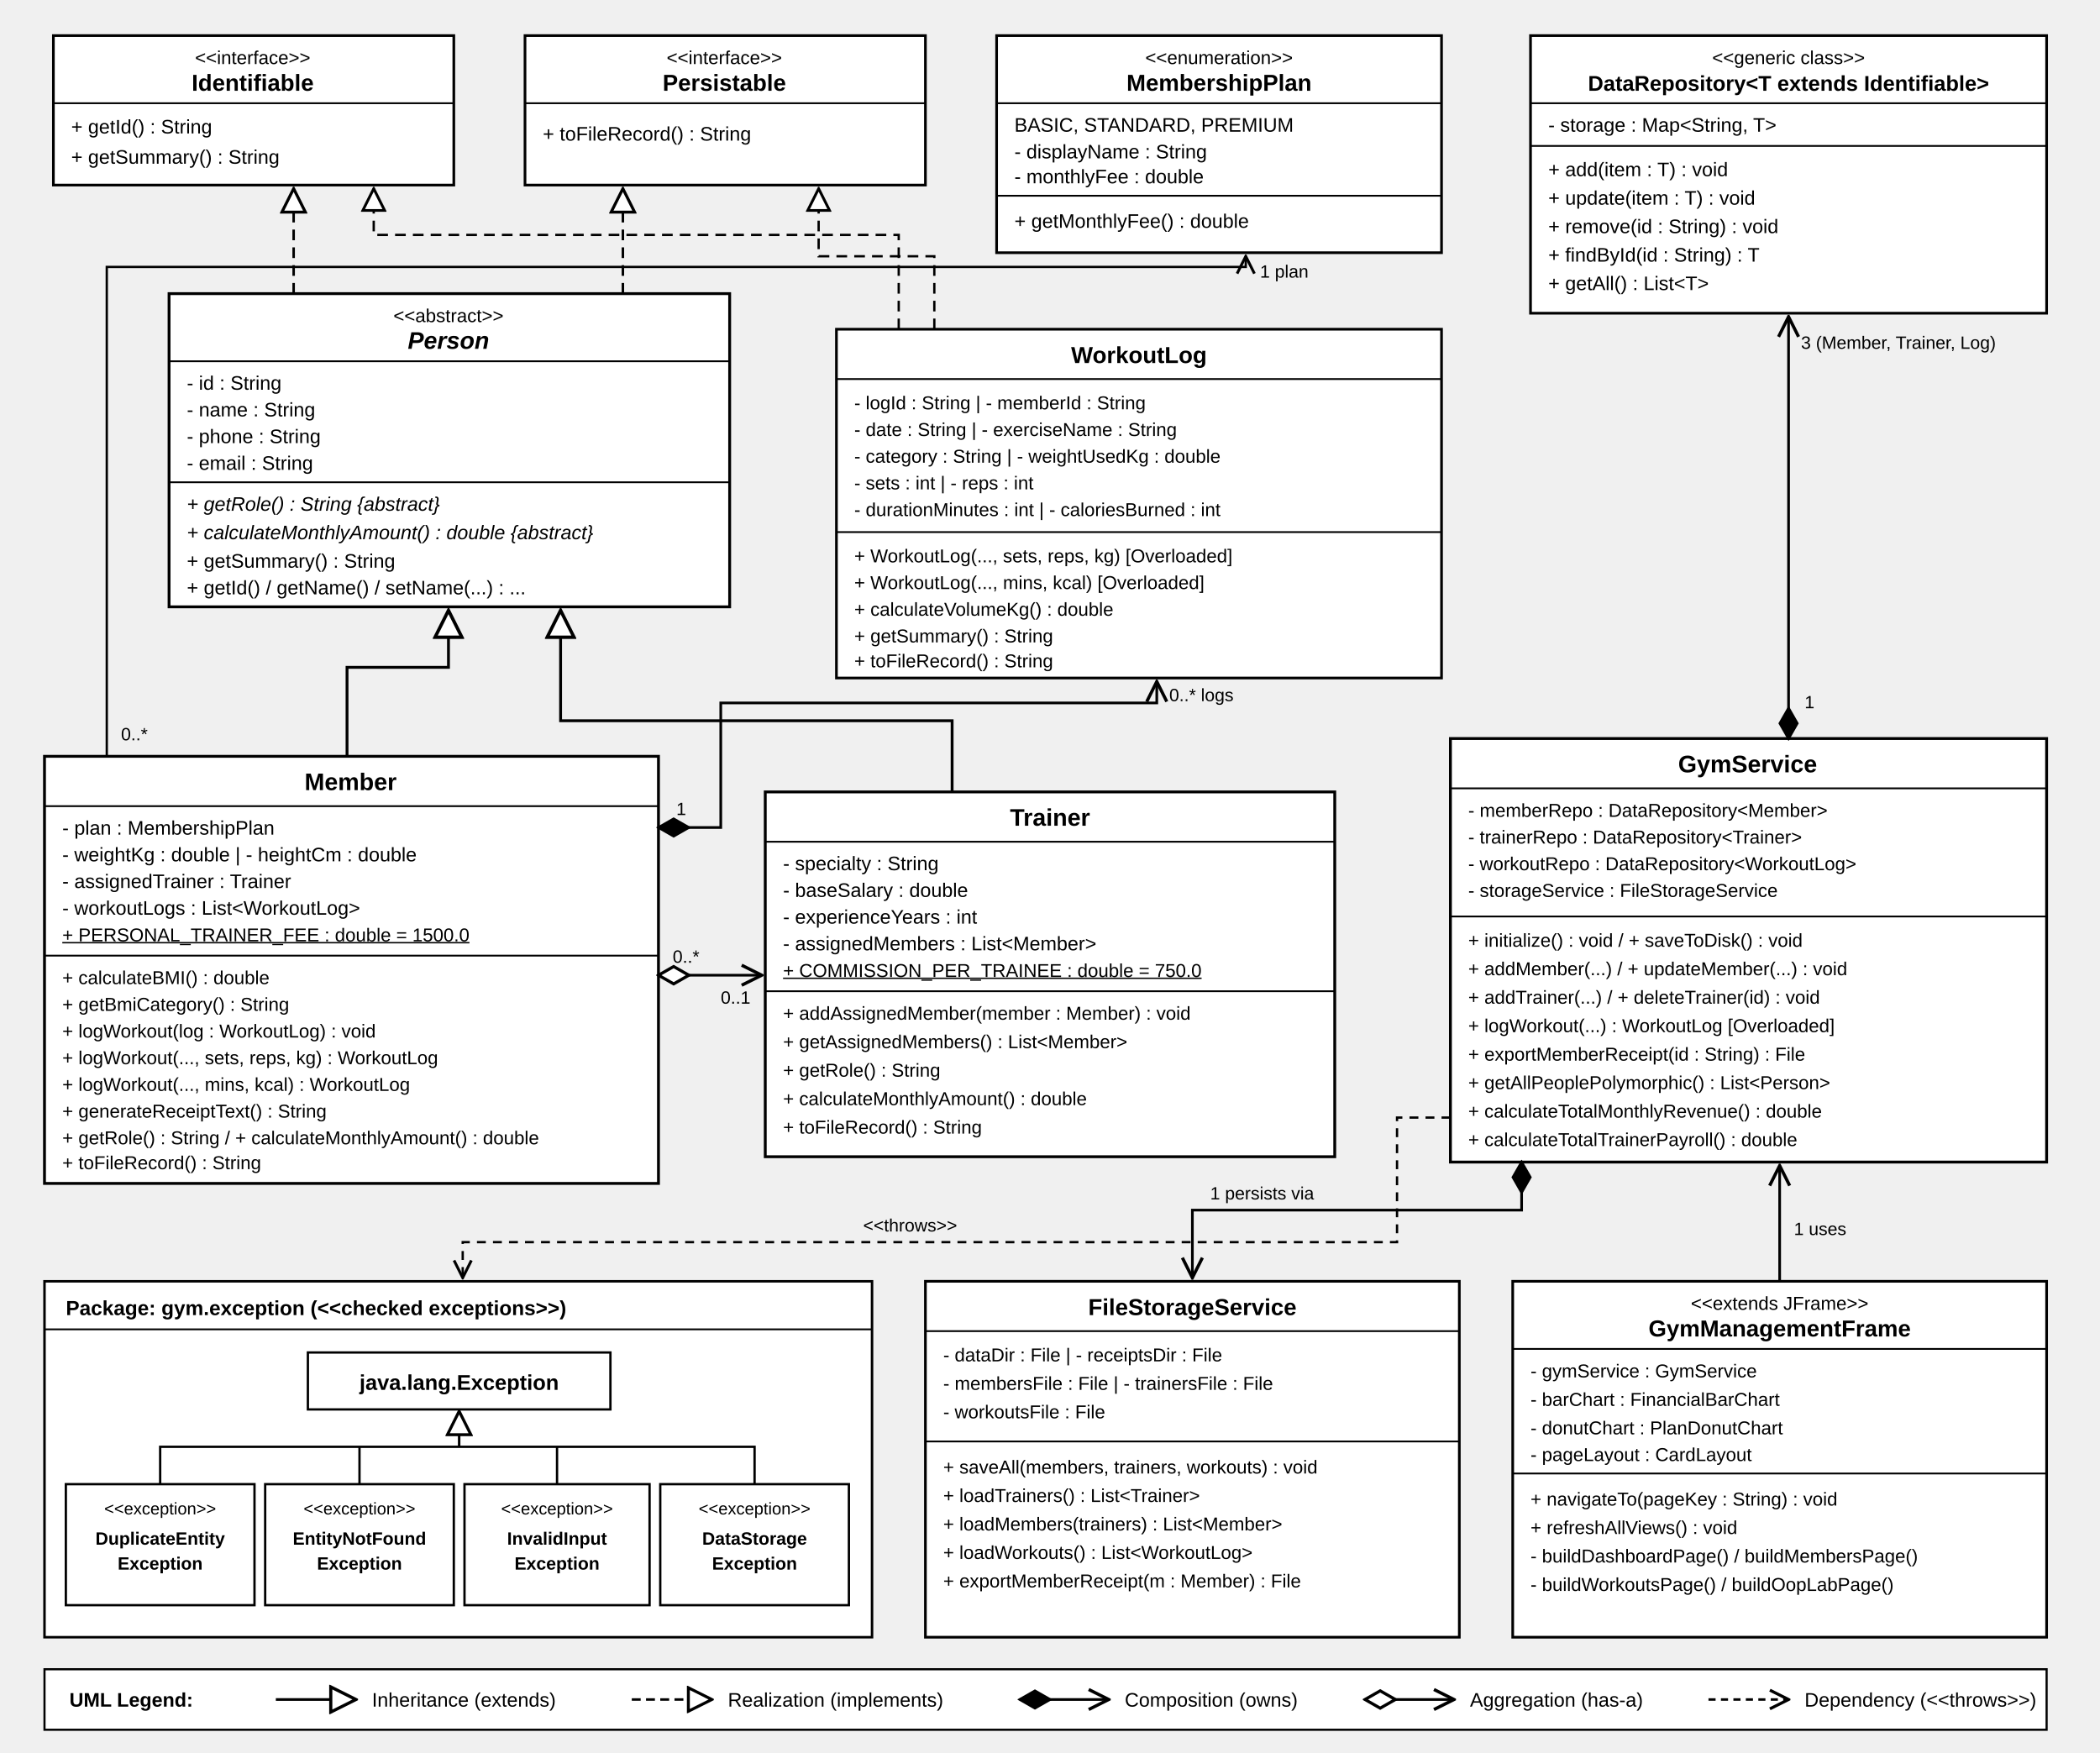
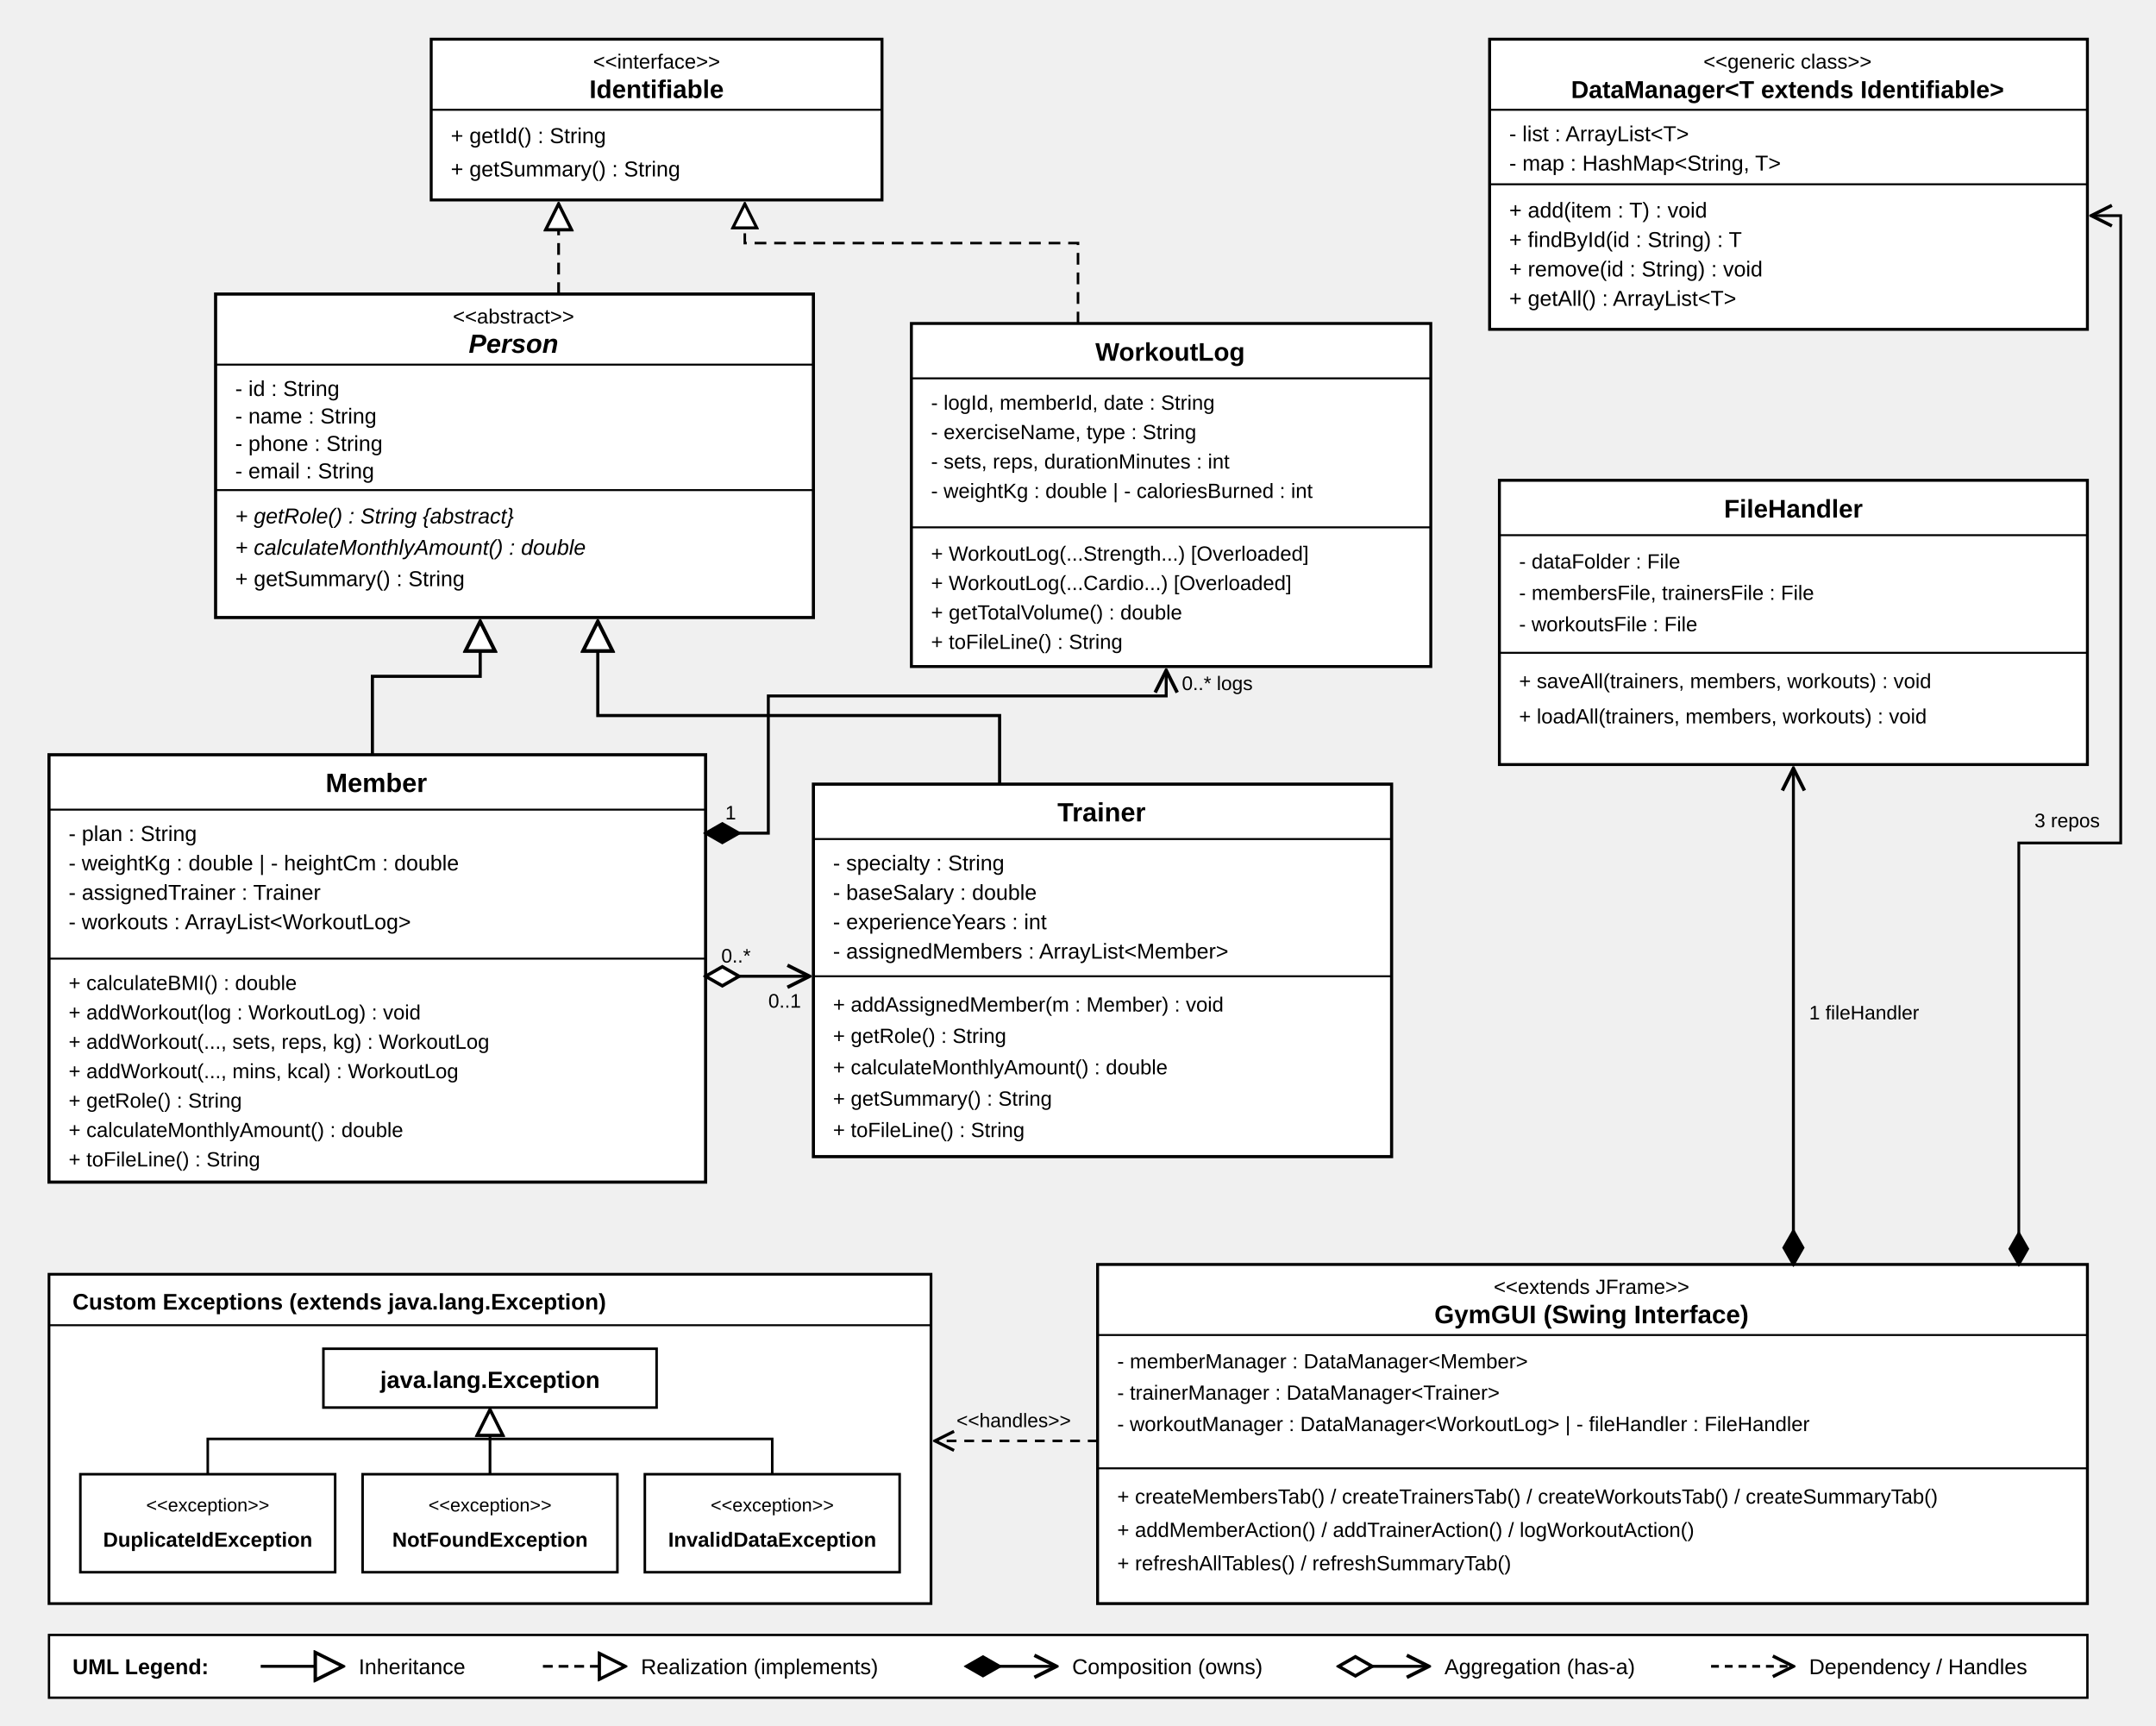
- <svg xmlns="http://www.w3.org/2000/svg" viewBox="0 0 1180 985" width="100%" style="font-family: 'Segoe UI', Arial, sans-serif; background:#ffffff; border:1px solid #000000;">
+ <svg xmlns="http://www.w3.org/2000/svg" viewBox="0 0 1100 880" width="100%" style="font-family: 'Segoe UI', Arial, sans-serif; background:#ffffff; border:1px solid #000000;">
  <defs>
    <marker id="hollowTri" viewBox="0 0 14 14" refX="13" refY="7" markerWidth="11" markerHeight="11" orient="auto">
      <path d="M 1 1 L 13 7 L 1 13 z" fill="#ffffff" stroke="#000000" stroke-width="1.5" />
    </marker>
    <marker id="openArrow" viewBox="0 0 12 12" refX="11" refY="6" markerWidth="9" markerHeight="9" orient="auto">
      <path d="M 1 1 L 11 6 L 1 11" fill="none" stroke="#000000" stroke-width="1.6" />
    </marker>
    <marker id="compDiamond" viewBox="0 0 16 10" refX="1" refY="5" markerWidth="13" markerHeight="9" orient="auto">
      <path d="M 1 5 L 8 1 L 15 5 L 8 9 z" fill="#000000" stroke="#000000" stroke-width="1.2" />
    </marker>
    <marker id="aggDiamond" viewBox="0 0 16 10" refX="1" refY="5" markerWidth="13" markerHeight="9" orient="auto">
      <path d="M 1 5 L 8 1 L 15 5 L 8 9 z" fill="#ffffff" stroke="#000000" stroke-width="1.4" />
    </marker>
  </defs>
-   <g transform="translate(30,20)">
-     <rect width="225" height="84" fill="#ffffff" stroke="#000000" stroke-width="1.5" />
-     <line x1="0" y1="38" x2="225" y2="38" stroke="#000000" />
-     <text x="112" y="16" font-size="10.5" text-anchor="middle" fill="#000000">&lt;&lt;interface&gt;&gt;</text>
-     <text x="112" y="31" font-size="13" font-weight="bold" text-anchor="middle" fill="#000000">Identifiable</text>
-     <text x="10" y="55" font-size="11" fill="#000000">+ getId() : String</text>
-     <text x="10" y="72" font-size="11" fill="#000000">+ getSummary() : String</text>
+   <g transform="translate(220,20)">
+     <rect width="230" height="82" fill="#ffffff" stroke="#000000" stroke-width="1.5" />
+     <line x1="0" y1="36" x2="230" y2="36" stroke="#000000" />
+     <text x="115" y="15" font-size="10.5" text-anchor="middle">&lt;&lt;interface&gt;&gt;</text>
+     <text x="115" y="30" font-size="13" font-weight="bold" text-anchor="middle">Identifiable</text>
+     <text x="10" y="53" font-size="11">+ getId() : String</text>
+     <text x="10" y="70" font-size="11">+ getSummary() : String</text>
  </g>
-   <g transform="translate(295,20)">
-     <rect width="225" height="84" fill="#ffffff" stroke="#000000" stroke-width="1.5" />
-     <line x1="0" y1="38" x2="225" y2="38" stroke="#000000" />
-     <text x="112" y="16" font-size="10.5" text-anchor="middle" fill="#000000">&lt;&lt;interface&gt;&gt;</text>
-     <text x="112" y="31" font-size="13" font-weight="bold" text-anchor="middle" fill="#000000">Persistable</text>
-     <text x="10" y="59" font-size="11" fill="#000000">+ toFileRecord() : String</text>
+   <g transform="translate(760,20)">
+     <rect width="305" height="148" fill="#ffffff" stroke="#000000" stroke-width="1.5" />
+     <line x1="0" y1="36" x2="305" y2="36" stroke="#000000" />
+     <line x1="0" y1="74" x2="305" y2="74" stroke="#000000" />
+     <text x="152" y="15" font-size="10.5" text-anchor="middle">&lt;&lt;generic class&gt;&gt;</text>
+     <text x="152" y="30" font-size="12.5" font-weight="bold" text-anchor="middle">DataManager&lt;T extends Identifiable&gt;</text>
+     <text x="10" y="52" font-size="11">- list : ArrayList&lt;T&gt;</text>
+     <text x="10" y="67" font-size="11">- map : HashMap&lt;String, T&gt;</text>
+     <text x="10" y="91" font-size="11">+ add(item : T) : void</text>
+     <text x="10" y="106" font-size="11">+ findById(id : String) : T</text>
+     <text x="10" y="121" font-size="11">+ remove(id : String) : void</text>
+     <text x="10" y="136" font-size="11">+ getAll() : ArrayList&lt;T&gt;</text>
  </g>
-   <g transform="translate(560,20)">
-     <rect width="250" height="122" fill="#ffffff" stroke="#000000" stroke-width="1.5" />
-     <line x1="0" y1="38" x2="250" y2="38" stroke="#000000" />
-     <line x1="0" y1="90" x2="250" y2="90" stroke="#000000" />
-     <text x="125" y="16" font-size="10.5" text-anchor="middle" fill="#000000">&lt;&lt;enumeration&gt;&gt;</text>
-     <text x="125" y="31" font-size="13" font-weight="bold" text-anchor="middle" fill="#000000">MembershipPlan</text>
-     <text x="10" y="54" font-size="11" fill="#000000">BASIC, STANDARD, PREMIUM</text>
-     <text x="10" y="69" font-size="11" fill="#000000">- displayName : String</text>
-     <text x="10" y="83" font-size="11" fill="#000000">- monthlyFee : double</text>
-     <text x="10" y="108" font-size="11" fill="#000000">+ getMonthlyFee() : double</text>
+   <g transform="translate(110,150)">
+     <rect width="305" height="165" fill="#ffffff" stroke="#000000" stroke-width="1.6" />
+     <line x1="0" y1="36" x2="305" y2="36" stroke="#000000" />
+     <line x1="0" y1="100" x2="305" y2="100" stroke="#000000" />
+     <text x="152" y="15" font-size="10.5" text-anchor="middle">&lt;&lt;abstract&gt;&gt;</text>
+     <text x="152" y="30" font-size="13.5" font-weight="bold" font-style="italic" text-anchor="middle">Person</text>
+     <text x="10" y="52" font-size="11">- id : String</text>
+     <text x="10" y="66" font-size="11">- name : String</text>
+     <text x="10" y="80" font-size="11">- phone : String</text>
+     <text x="10" y="94" font-size="11">- email : String</text>
+     <text x="10" y="117" font-size="11" font-style="italic">+ getRole() : String {abstract}</text>
+     <text x="10" y="133" font-size="11" font-style="italic">+ calculateMonthlyAmount() : double</text>
+     <text x="10" y="149" font-size="11">+ getSummary() : String</text>
  </g>
-   <g transform="translate(860,20)">
-     <rect width="290" height="156" fill="#ffffff" stroke="#000000" stroke-width="1.5" />
-     <line x1="0" y1="38" x2="290" y2="38" stroke="#000000" />
-     <line x1="0" y1="62" x2="290" y2="62" stroke="#000000" />
-     <text x="145" y="16" font-size="10.5" text-anchor="middle" fill="#000000">&lt;&lt;generic class&gt;&gt;</text>
-     <text x="145" y="31" font-size="12" font-weight="bold" text-anchor="middle" fill="#000000">DataRepository&lt;T extends Identifiable&gt;</text>
-     <text x="10" y="54" font-size="11" fill="#000000">- storage : Map&lt;String, T&gt;</text>
-     <text x="10" y="79" font-size="11" fill="#000000">+ add(item : T) : void</text>
-     <text x="10" y="95" font-size="11" fill="#000000">+ update(item : T) : void</text>
-     <text x="10" y="111" font-size="11" fill="#000000">+ remove(id : String) : void</text>
-     <text x="10" y="127" font-size="11" fill="#000000">+ findById(id : String) : T</text>
-     <text x="10" y="143" font-size="11" fill="#000000">+ getAll() : List&lt;T&gt;</text>
+   <g transform="translate(465,165)">
+     <rect width="265" height="175" fill="#ffffff" stroke="#000000" stroke-width="1.5" />
+     <line x1="0" y1="28" x2="265" y2="28" stroke="#000000" />
+     <line x1="0" y1="104" x2="265" y2="104" stroke="#000000" />
+     <text x="132" y="19" font-size="13" font-weight="bold" text-anchor="middle">WorkoutLog</text>
+     <text x="10" y="44" font-size="10.5">- logId, memberId, date : String</text>
+     <text x="10" y="59" font-size="10.5">- exerciseName, type : String</text>
+     <text x="10" y="74" font-size="10.5">- sets, reps, durationMinutes : int</text>
+     <text x="10" y="89" font-size="10.5">- weightKg : double | - caloriesBurned : int</text>
+     <text x="10" y="121" font-size="10.5">+ WorkoutLog(...Strength...) [Overloaded]</text>
+     <text x="10" y="136" font-size="10.5">+ WorkoutLog(...Cardio...) [Overloaded]</text>
+     <text x="10" y="151" font-size="10.5">+ getTotalVolume() : double</text>
+     <text x="10" y="166" font-size="10.5">+ toFileLine() : String</text>
  </g>
-   <g transform="translate(95,165)">
-     <rect width="315" height="176" fill="#ffffff" stroke="#000000" stroke-width="1.6" />
-     <line x1="0" y1="38" x2="315" y2="38" stroke="#000000" />
-     <line x1="0" y1="106" x2="315" y2="106" stroke="#000000" />
-     <text x="157" y="16" font-size="10.5" text-anchor="middle" fill="#000000">&lt;&lt;abstract&gt;&gt;</text>
-     <text x="157" y="31" font-size="13.5" font-weight="bold" font-style="italic" text-anchor="middle" fill="#000000">Person</text>
-     <text x="10" y="54" font-size="11" fill="#000000">- id : String</text>
-     <text x="10" y="69" font-size="11" fill="#000000">- name : String</text>
-     <text x="10" y="84" font-size="11" fill="#000000">- phone : String</text>
-     <text x="10" y="99" font-size="11" fill="#000000">- email : String</text>
-     <text x="10" y="122" font-size="11" font-style="italic" fill="#000000">+ getRole() : String {abstract}</text>
-     <text x="10" y="138" font-size="11" font-style="italic" fill="#000000">+ calculateMonthlyAmount() : double {abstract}</text>
-     <text x="10" y="154" font-size="11" fill="#000000">+ getSummary() : String</text>
-     <text x="10" y="169" font-size="11" fill="#000000">+ getId() / getName() / setName(...) : ...</text>
+   <g transform="translate(25,385)">
+     <rect width="335" height="218" fill="#ffffff" stroke="#000000" stroke-width="1.6" />
+     <line x1="0" y1="28" x2="335" y2="28" stroke="#000000" />
+     <line x1="0" y1="104" x2="335" y2="104" stroke="#000000" />
+     <text x="167" y="19" font-size="13.5" font-weight="bold" text-anchor="middle">Member</text>
+     <text x="10" y="44" font-size="11">- plan : String</text>
+     <text x="10" y="59" font-size="11">- weightKg : double | - heightCm : double</text>
+     <text x="10" y="74" font-size="11">- assignedTrainer : Trainer</text>
+     <text x="10" y="89" font-size="11">- workouts : ArrayList&lt;WorkoutLog&gt;</text>
+     <text x="10" y="120" font-size="10.5">+ calculateBMI() : double</text>
+     <text x="10" y="135" font-size="10.5">+ addWorkout(log : WorkoutLog) : void</text>
+     <text x="10" y="150" font-size="10.5">+ addWorkout(..., sets, reps, kg) : WorkoutLog</text>
+     <text x="10" y="165" font-size="10.5">+ addWorkout(..., mins, kcal) : WorkoutLog</text>
+     <text x="10" y="180" font-size="10.5">+ getRole() : String</text>
+     <text x="10" y="195" font-size="10.5">+ calculateMonthlyAmount() : double</text>
+     <text x="10" y="210" font-size="10.5">+ toFileLine() : String</text>
  </g>
-   <g transform="translate(470,185)">
-     <rect width="340" height="196" fill="#ffffff" stroke="#000000" stroke-width="1.5" />
-     <line x1="0" y1="28" x2="340" y2="28" stroke="#000000" />
-     <line x1="0" y1="114" x2="340" y2="114" stroke="#000000" />
-     <text x="170" y="19" font-size="13" font-weight="bold" text-anchor="middle" fill="#000000">WorkoutLog</text>
-     <text x="10" y="45" font-size="10.5" fill="#000000">- logId : String   |   - memberId : String</text>
-     <text x="10" y="60" font-size="10.5" fill="#000000">- date : String   |   - exerciseName : String</text>
-     <text x="10" y="75" font-size="10.5" fill="#000000">- category : String   |   - weightUsedKg : double</text>
-     <text x="10" y="90" font-size="10.5" fill="#000000">- sets : int   |   - reps : int</text>
-     <text x="10" y="105" font-size="10.5" fill="#000000">- durationMinutes : int   |   - caloriesBurned : int</text>
-     <text x="10" y="131" font-size="10.5" fill="#000000">+ WorkoutLog(..., sets, reps, kg) [Overloaded]</text>
-     <text x="10" y="146" font-size="10.5" fill="#000000">+ WorkoutLog(..., mins, kcal) [Overloaded]</text>
-     <text x="10" y="161" font-size="10.5" fill="#000000">+ calculateVolumeKg() : double</text>
-     <text x="10" y="176" font-size="10.5" fill="#000000">+ getSummary() : String</text>
-     <text x="10" y="190" font-size="10.5" fill="#000000">+ toFileRecord() : String</text>
+   <g transform="translate(415,400)">
+     <rect width="295" height="190" fill="#ffffff" stroke="#000000" stroke-width="1.6" />
+     <line x1="0" y1="28" x2="295" y2="28" stroke="#000000" />
+     <line x1="0" y1="98" x2="295" y2="98" stroke="#000000" />
+     <text x="147" y="19" font-size="13.5" font-weight="bold" text-anchor="middle">Trainer</text>
+     <text x="10" y="44" font-size="11">- specialty : String</text>
+     <text x="10" y="59" font-size="11">- baseSalary : double</text>
+     <text x="10" y="74" font-size="11">- experienceYears : int</text>
+     <text x="10" y="89" font-size="11">- assignedMembers : ArrayList&lt;Member&gt;</text>
+     <text x="10" y="116" font-size="10.5">+ addAssignedMember(m : Member) : void</text>
+     <text x="10" y="132" font-size="10.5">+ getRole() : String</text>
+     <text x="10" y="148" font-size="10.5">+ calculateMonthlyAmount() : double</text>
+     <text x="10" y="164" font-size="10.5">+ getSummary() : String</text>
+     <text x="10" y="180" font-size="10.5">+ toFileLine() : String</text>
  </g>
-   <g transform="translate(25,425)">
-     <rect width="345" height="240" fill="#ffffff" stroke="#000000" stroke-width="1.6" />
-     <line x1="0" y1="28" x2="345" y2="28" stroke="#000000" />
-     <line x1="0" y1="112" x2="345" y2="112" stroke="#000000" />
-     <text x="172" y="19" font-size="13.5" font-weight="bold" text-anchor="middle" fill="#000000">Member</text>
-     <text x="10" y="44" font-size="11" fill="#000000">- plan : MembershipPlan</text>
-     <text x="10" y="59" font-size="11" fill="#000000">- weightKg : double   |   - heightCm : double</text>
-     <text x="10" y="74" font-size="11" fill="#000000">- assignedTrainer : Trainer</text>
-     <text x="10" y="89" font-size="11" fill="#000000">- workoutLogs : List&lt;WorkoutLog&gt;</text>
-     <text x="10" y="104" font-size="10.5" text-decoration="underline" fill="#000000">+ PERSONAL_TRAINER_FEE : double = 1500.0</text>
-     <text x="10" y="128" font-size="10.5" fill="#000000">+ calculateBMI() : double</text>
-     <text x="10" y="143" font-size="10.5" fill="#000000">+ getBmiCategory() : String</text>
-     <text x="10" y="158" font-size="10.5" fill="#000000">+ logWorkout(log : WorkoutLog) : void</text>
-     <text x="10" y="173" font-size="10.5" fill="#000000">+ logWorkout(..., sets, reps, kg) : WorkoutLog</text>
-     <text x="10" y="188" font-size="10.5" fill="#000000">+ logWorkout(..., mins, kcal) : WorkoutLog</text>
-     <text x="10" y="203" font-size="10.5" fill="#000000">+ generateReceiptText() : String</text>
-     <text x="10" y="218" font-size="10.5" fill="#000000">+ getRole() : String  /  + calculateMonthlyAmount() : double</text>
-     <text x="10" y="232" font-size="10.5" fill="#000000">+ toFileRecord() : String</text>
+   <g transform="translate(765,245)">
+     <rect width="300" height="145" fill="#ffffff" stroke="#000000" stroke-width="1.5" />
+     <line x1="0" y1="28" x2="300" y2="28" stroke="#000000" />
+     <line x1="0" y1="88" x2="300" y2="88" stroke="#000000" />
+     <text x="150" y="19" font-size="13" font-weight="bold" text-anchor="middle">FileHandler</text>
+     <text x="10" y="45" font-size="10.5">- dataFolder : File</text>
+     <text x="10" y="61" font-size="10.5">- membersFile, trainersFile : File</text>
+     <text x="10" y="77" font-size="10.5">- workoutsFile : File</text>
+     <text x="10" y="106" font-size="10.5">+ saveAll(trainers, members, workouts) : void</text>
+     <text x="10" y="124" font-size="10.5">+ loadAll(trainers, members, workouts) : void</text>
  </g>
-   <g transform="translate(430,445)">
-     <rect width="320" height="205" fill="#ffffff" stroke="#000000" stroke-width="1.6" />
-     <line x1="0" y1="28" x2="320" y2="28" stroke="#000000" />
-     <line x1="0" y1="112" x2="320" y2="112" stroke="#000000" />
-     <text x="160" y="19" font-size="13.5" font-weight="bold" text-anchor="middle" fill="#000000">Trainer</text>
-     <text x="10" y="44" font-size="11" fill="#000000">- specialty : String</text>
-     <text x="10" y="59" font-size="11" fill="#000000">- baseSalary : double</text>
-     <text x="10" y="74" font-size="11" fill="#000000">- experienceYears : int</text>
-     <text x="10" y="89" font-size="11" fill="#000000">- assignedMembers : List&lt;Member&gt;</text>
-     <text x="10" y="104" font-size="10.5" text-decoration="underline" fill="#000000">+ COMMISSION_PER_TRAINEE : double = 750.0</text>
-     <text x="10" y="128" font-size="10.5" fill="#000000">+ addAssignedMember(member : Member) : void</text>
-     <text x="10" y="144" font-size="10.5" fill="#000000">+ getAssignedMembers() : List&lt;Member&gt;</text>
-     <text x="10" y="160" font-size="10.5" fill="#000000">+ getRole() : String</text>
-     <text x="10" y="176" font-size="10.5" fill="#000000">+ calculateMonthlyAmount() : double</text>
-     <text x="10" y="192" font-size="10.5" fill="#000000">+ toFileRecord() : String</text>
+   <g transform="translate(25,650)">
+     <rect width="450" height="168" fill="#ffffff" stroke="#000000" stroke-width="1.4" />
+     <text x="12" y="18" font-size="11.5" font-weight="bold">Custom Exceptions (extends java.lang.Exception)</text>
+     <line x1="0" y1="26" x2="450" y2="26" stroke="#000000" />
+     <rect x="140" y="38" width="170" height="30" fill="#ffffff" stroke="#000000" stroke-width="1.3" />
+     <text x="225" y="58" font-size="12" font-weight="bold" text-anchor="middle">java.lang.Exception</text>
+     <rect x="16" y="102" width="130" height="50" fill="#ffffff" stroke="#000000" stroke-width="1.3" />
+     <text x="81" y="121" font-size="9.5" text-anchor="middle">&lt;&lt;exception&gt;&gt;</text>
+     <text x="81" y="139" font-size="10.5" font-weight="bold" text-anchor="middle">DuplicateIdException</text>
+     <rect x="160" y="102" width="130" height="50" fill="#ffffff" stroke="#000000" stroke-width="1.3" />
+     <text x="225" y="121" font-size="9.5" text-anchor="middle">&lt;&lt;exception&gt;&gt;</text>
+     <text x="225" y="139" font-size="10.5" font-weight="bold" text-anchor="middle">NotFoundException</text>
+     <rect x="304" y="102" width="130" height="50" fill="#ffffff" stroke="#000000" stroke-width="1.3" />
+     <text x="369" y="121" font-size="9.5" text-anchor="middle">&lt;&lt;exception&gt;&gt;</text>
+     <text x="369" y="139" font-size="10.5" font-weight="bold" text-anchor="middle">InvalidDataException</text>
+     <path d="M 81 102 L 81 84 L 369 84 L 369 102" fill="none" stroke="#000000" stroke-width="1.3" />
+     <line x1="225" y1="102" x2="225" y2="69" stroke="#000000" stroke-width="1.4" marker-end="url(#hollowTri)" />
  </g>
-   <g transform="translate(815,415)">
-     <rect width="335" height="238" fill="#ffffff" stroke="#000000" stroke-width="1.6" />
-     <line x1="0" y1="28" x2="335" y2="28" stroke="#000000" />
-     <line x1="0" y1="100" x2="335" y2="100" stroke="#000000" />
-     <text x="167" y="19" font-size="13.5" font-weight="bold" text-anchor="middle" fill="#000000">GymService</text>
-     <text x="10" y="44" font-size="10.5" fill="#000000">- memberRepo : DataRepository&lt;Member&gt;</text>
-     <text x="10" y="59" font-size="10.5" fill="#000000">- trainerRepo : DataRepository&lt;Trainer&gt;</text>
-     <text x="10" y="74" font-size="10.5" fill="#000000">- workoutRepo : DataRepository&lt;WorkoutLog&gt;</text>
-     <text x="10" y="89" font-size="10.5" fill="#000000">- storageService : FileStorageService</text>
-     <text x="10" y="117" font-size="10.5" fill="#000000">+ initialize() : void  /  + saveToDisk() : void</text>
-     <text x="10" y="133" font-size="10.5" fill="#000000">+ addMember(...) / + updateMember(...) : void</text>
-     <text x="10" y="149" font-size="10.5" fill="#000000">+ addTrainer(...) / + deleteTrainer(id) : void</text>
-     <text x="10" y="165" font-size="10.5" fill="#000000">+ logWorkout(...) : WorkoutLog [Overloaded]</text>
-     <text x="10" y="181" font-size="10.5" fill="#000000">+ exportMemberReceipt(id : String) : File</text>
-     <text x="10" y="197" font-size="10.5" fill="#000000">+ getAllPeoplePolymorphic() : List&lt;Person&gt;</text>
-     <text x="10" y="213" font-size="10.5" fill="#000000">+ calculateTotalMonthlyRevenue() : double</text>
-     <text x="10" y="229" font-size="10.5" fill="#000000">+ calculateTotalTrainerPayroll() : double</text>
+   <g transform="translate(560,645)">
+     <rect width="505" height="173" fill="#ffffff" stroke="#000000" stroke-width="1.5" />
+     <line x1="0" y1="36" x2="505" y2="36" stroke="#000000" />
+     <line x1="0" y1="104" x2="505" y2="104" stroke="#000000" />
+     <text x="252" y="15" font-size="10.5" text-anchor="middle">&lt;&lt;extends JFrame&gt;&gt;</text>
+     <text x="252" y="30" font-size="13" font-weight="bold" text-anchor="middle">GymGUI (Swing Interface)</text>
+     <text x="10" y="53" font-size="10.5">- memberManager : DataManager&lt;Member&gt;</text>
+     <text x="10" y="69" font-size="10.5">- trainerManager : DataManager&lt;Trainer&gt;</text>
+     <text x="10" y="85" font-size="10.5">- workoutManager : DataManager&lt;WorkoutLog&gt;   |   - fileHandler : FileHandler</text>
+     <text x="10" y="122" font-size="10.5">+ createMembersTab() / createTrainersTab() / createWorkoutsTab() / createSummaryTab()</text>
+     <text x="10" y="139" font-size="10.5">+ addMemberAction() / addTrainerAction() / logWorkoutAction()</text>
+     <text x="10" y="156" font-size="10.5">+ refreshAllTables() / refreshSummaryTab()</text>
  </g>
-   <g transform="translate(25,720)">
-     <rect width="465" height="200" fill="#ffffff" stroke="#000000" stroke-width="1.4" />
-     <text x="12" y="19" font-size="11.5" font-weight="bold" fill="#000000">Package: gym.exception (&lt;&lt;checked exceptions&gt;&gt;)</text>
-     <line x1="0" y1="27" x2="465" y2="27" stroke="#000000" />
-     <rect x="148" y="40" width="170" height="32" fill="#ffffff" stroke="#000000" stroke-width="1.3" />
-     <text x="233" y="61" font-size="12" font-weight="bold" text-anchor="middle" fill="#000000">java.lang.Exception</text>
-     <rect x="12" y="114" width="106" height="68" fill="#ffffff" stroke="#000000" stroke-width="1.3" />
-     <text x="65" y="131" font-size="9.5" text-anchor="middle" fill="#000000">&lt;&lt;exception&gt;&gt;</text>
-     <text x="65" y="148" font-size="10" font-weight="bold" text-anchor="middle" fill="#000000">DuplicateEntity</text>
-     <text x="65" y="162" font-size="10" font-weight="bold" text-anchor="middle" fill="#000000">Exception</text>
-     <rect x="124" y="114" width="106" height="68" fill="#ffffff" stroke="#000000" stroke-width="1.3" />
-     <text x="177" y="131" font-size="9.5" text-anchor="middle" fill="#000000">&lt;&lt;exception&gt;&gt;</text>
-     <text x="177" y="148" font-size="10" font-weight="bold" text-anchor="middle" fill="#000000">EntityNotFound</text>
-     <text x="177" y="162" font-size="10" font-weight="bold" text-anchor="middle" fill="#000000">Exception</text>
-     <rect x="236" y="114" width="104" height="68" fill="#ffffff" stroke="#000000" stroke-width="1.3" />
-     <text x="288" y="131" font-size="9.5" text-anchor="middle" fill="#000000">&lt;&lt;exception&gt;&gt;</text>
-     <text x="288" y="148" font-size="10" font-weight="bold" text-anchor="middle" fill="#000000">InvalidInput</text>
-     <text x="288" y="162" font-size="10" font-weight="bold" text-anchor="middle" fill="#000000">Exception</text>
-     <rect x="346" y="114" width="106" height="68" fill="#ffffff" stroke="#000000" stroke-width="1.3" />
-     <text x="399" y="131" font-size="9.5" text-anchor="middle" fill="#000000">&lt;&lt;exception&gt;&gt;</text>
-     <text x="399" y="148" font-size="10" font-weight="bold" text-anchor="middle" fill="#000000">DataStorage</text>
-     <text x="399" y="162" font-size="10" font-weight="bold" text-anchor="middle" fill="#000000">Exception</text>
-     <path d="M 65 114 L 65 93 L 399 93 L 399 114" fill="none" stroke="#000000" stroke-width="1.3" />
-     <line x1="177" y1="114" x2="177" y2="93" stroke="#000000" stroke-width="1.3" />
-     <line x1="288" y1="114" x2="288" y2="93" stroke="#000000" stroke-width="1.3" />
-     <line x1="233" y1="93" x2="233" y2="73" stroke="#000000" stroke-width="1.4" marker-end="url(#hollowTri)" />
-   </g>
-   <g transform="translate(520,720)">
-     <rect width="300" height="200" fill="#ffffff" stroke="#000000" stroke-width="1.5" />
-     <line x1="0" y1="28" x2="300" y2="28" stroke="#000000" />
-     <line x1="0" y1="90" x2="300" y2="90" stroke="#000000" />
-     <text x="150" y="19" font-size="13" font-weight="bold" text-anchor="middle" fill="#000000">FileStorageService</text>
-     <text x="10" y="45" font-size="10.5" fill="#000000">- dataDir : File   |   - receiptsDir : File</text>
-     <text x="10" y="61" font-size="10.5" fill="#000000">- membersFile : File   |   - trainersFile : File</text>
-     <text x="10" y="77" font-size="10.5" fill="#000000">- workoutsFile : File</text>
-     <text x="10" y="108" font-size="10.5" fill="#000000">+ saveAll(members, trainers, workouts) : void</text>
-     <text x="10" y="124" font-size="10.5" fill="#000000">+ loadTrainers() : List&lt;Trainer&gt;</text>
-     <text x="10" y="140" font-size="10.5" fill="#000000">+ loadMembers(trainers) : List&lt;Member&gt;</text>
-     <text x="10" y="156" font-size="10.5" fill="#000000">+ loadWorkouts() : List&lt;WorkoutLog&gt;</text>
-     <text x="10" y="172" font-size="10.5" fill="#000000">+ exportMemberReceipt(m : Member) : File</text>
-   </g>
-   <g transform="translate(850,720)">
-     <rect width="300" height="200" fill="#ffffff" stroke="#000000" stroke-width="1.5" />
-     <line x1="0" y1="38" x2="300" y2="38" stroke="#000000" />
-     <line x1="0" y1="108" x2="300" y2="108" stroke="#000000" />
-     <text x="150" y="16" font-size="10.5" text-anchor="middle" fill="#000000">&lt;&lt;extends JFrame&gt;&gt;</text>
-     <text x="150" y="31" font-size="13" font-weight="bold" text-anchor="middle" fill="#000000">GymManagementFrame</text>
-     <text x="10" y="54" font-size="10.5" fill="#000000">- gymService : GymService</text>
-     <text x="10" y="70" font-size="10.5" fill="#000000">- barChart : FinancialBarChart</text>
-     <text x="10" y="86" font-size="10.5" fill="#000000">- donutChart : PlanDonutChart</text>
-     <text x="10" y="101" font-size="10.5" fill="#000000">- pageLayout : CardLayout</text>
-     <text x="10" y="126" font-size="10.5" fill="#000000">+ navigateTo(pageKey : String) : void</text>
-     <text x="10" y="142" font-size="10.5" fill="#000000">+ refreshAllViews() : void</text>
-     <text x="10" y="158" font-size="10.5" fill="#000000">- buildDashboardPage() / buildMembersPage()</text>
-     <text x="10" y="174" font-size="10.5" fill="#000000">- buildWorkoutsPage() / buildOopLabPage()</text>
-   </g>
-   <path d="M 165 165 L 165 106" fill="none" stroke="#000000" stroke-width="1.4" stroke-dasharray="6,4" marker-end="url(#hollowTri)" />
-   <path d="M 350 165 L 350 106" fill="none" stroke="#000000" stroke-width="1.4" stroke-dasharray="6,4" marker-end="url(#hollowTri)" />
-   <path d="M 505 185 L 505 132 L 210 132 L 210 106" fill="none" stroke="#000000" stroke-width="1.3" stroke-dasharray="6,4" marker-end="url(#hollowTri)" />
-   <path d="M 525 185 L 525 144 L 460 144 L 460 106" fill="none" stroke="#000000" stroke-width="1.3" stroke-dasharray="6,4" marker-end="url(#hollowTri)" />
-   <path d="M 195 425 L 195 375 L 252 375 L 252 343" fill="none" stroke="#000000" stroke-width="1.6" marker-end="url(#hollowTri)" />
-   <path d="M 535 445 L 535 405 L 315 405 L 315 343" fill="none" stroke="#000000" stroke-width="1.6" marker-end="url(#hollowTri)" />
-   <path d="M 370 465 L 405 465 L 405 395 L 650 395 L 650 383" fill="none" stroke="#000000" stroke-width="1.5" marker-start="url(#compDiamond)" marker-end="url(#openArrow)" />
-   <text x="380" y="458" font-size="10" fill="#000000">1</text>
-   <text x="657" y="394" font-size="10" fill="#000000">0..* logs</text>
-   <line x1="370" y1="548" x2="428" y2="548" stroke="#000000" stroke-width="1.5" marker-start="url(#aggDiamond)" marker-end="url(#openArrow)" />
-   <text x="378" y="541" font-size="10" fill="#000000">0..*</text>
-   <text x="405" y="564" font-size="10" fill="#000000">0..1</text>
-   <path d="M 60 425 L 60 150 L 700 150 L 700 144" fill="none" stroke="#000000" stroke-width="1.3" marker-end="url(#openArrow)" />
-   <text x="68" y="416" font-size="10" fill="#000000">0..*</text>
-   <text x="708" y="156" font-size="10" fill="#000000">1 plan</text>
-   <line x1="1005" y1="415" x2="1005" y2="178" stroke="#000000" stroke-width="1.5" marker-start="url(#compDiamond)" marker-end="url(#openArrow)" />
-   <text x="1014" y="398" font-size="10" fill="#000000">1</text>
-   <text x="1012" y="196" font-size="10" fill="#000000">3 (Member, Trainer, Log)</text>
-   <path d="M 855 653 L 855 680 L 670 680 L 670 718" fill="none" stroke="#000000" stroke-width="1.5" marker-start="url(#compDiamond)" marker-end="url(#openArrow)" />
-   <text x="680" y="674" font-size="10" fill="#000000">1 persists via</text>
-   <line x1="1000" y1="720" x2="1000" y2="655" stroke="#000000" stroke-width="1.5" marker-end="url(#openArrow)" />
-   <text x="1008" y="694" font-size="10" fill="#000000">1 uses</text>
-   <path d="M 815 628 L 785 628 L 785 698 L 260 698 L 260 718" fill="none" stroke="#000000" stroke-width="1.3" stroke-dasharray="5,4" marker-end="url(#openArrow)" />
-   <text x="485" y="692" font-size="10" fill="#000000">&lt;&lt;throws&gt;&gt;</text>
-   <g transform="translate(25,938)">
-     <rect width="1125" height="34" fill="#ffffff" stroke="#000000" stroke-width="1.2" />
-     <text x="14" y="21" font-size="11" font-weight="bold" fill="#000000">UML Legend:</text>
-     <line x1="130" y1="17" x2="175" y2="17" stroke="#000000" stroke-width="1.5" marker-end="url(#hollowTri)" />
-     <text x="184" y="21" font-size="11" fill="#000000">Inheritance (extends)</text>
-     <line x1="330" y1="17" x2="375" y2="17" stroke="#000000" stroke-width="1.4" stroke-dasharray="5,3" marker-end="url(#hollowTri)" />
-     <text x="384" y="21" font-size="11" fill="#000000">Realization (implements)</text>
-     <line x1="548" y1="17" x2="598" y2="17" stroke="#000000" stroke-width="1.5" marker-start="url(#compDiamond)" marker-end="url(#openArrow)" />
-     <text x="607" y="21" font-size="11" fill="#000000">Composition (owns)</text>
-     <line x1="742" y1="17" x2="792" y2="17" stroke="#000000" stroke-width="1.5" marker-start="url(#aggDiamond)" marker-end="url(#openArrow)" />
-     <text x="801" y="21" font-size="11" fill="#000000">Aggregation (has-a)</text>
-     <line x1="935" y1="17" x2="980" y2="17" stroke="#000000" stroke-width="1.4" stroke-dasharray="4,3" marker-end="url(#openArrow)" />
-     <text x="989" y="21" font-size="11" fill="#000000">Dependency (&lt;&lt;throws&gt;&gt;)</text>
+   <path d="M 285 150 L 285 104" fill="none" stroke="#000000" stroke-width="1.4" stroke-dasharray="6,4" marker-end="url(#hollowTri)" />
+   <path d="M 550 165 L 550 124 L 380 124 L 380 104" fill="none" stroke="#000000" stroke-width="1.3" stroke-dasharray="6,4" marker-end="url(#hollowTri)" />
+   <path d="M 190 385 L 190 345 L 245 345 L 245 317" fill="none" stroke="#000000" stroke-width="1.6" marker-end="url(#hollowTri)" />
+   <path d="M 510 400 L 510 365 L 305 365 L 305 317" fill="none" stroke="#000000" stroke-width="1.6" marker-end="url(#hollowTri)" />
+   <path d="M 360 425 L 392 425 L 392 355 L 595 355 L 595 342" fill="none" stroke="#000000" stroke-width="1.5" marker-start="url(#compDiamond)" marker-end="url(#openArrow)" />
+   <text x="370" y="418" font-size="10">1</text>
+   <text x="603" y="352" font-size="10">0..* logs</text>
+   <line x1="360" y1="498" x2="413" y2="498" stroke="#000000" stroke-width="1.5" marker-start="url(#aggDiamond)" marker-end="url(#openArrow)" />
+   <text x="368" y="491" font-size="10">0..*</text>
+   <text x="392" y="514" font-size="10">0..1</text>
+   <line x1="915" y1="645" x2="915" y2="392" stroke="#000000" stroke-width="1.5" marker-start="url(#compDiamond)" marker-end="url(#openArrow)" />
+   <text x="923" y="520" font-size="10">1 fileHandler</text>
+   <path d="M 1030 645 L 1030 430 L 1082 430 L 1082 110 L 1067 110" fill="none" stroke="#000000" stroke-width="1.4" marker-start="url(#compDiamond)" marker-end="url(#openArrow)" />
+   <text x="1038" y="422" font-size="10">3 repos</text>
+   <line x1="560" y1="735" x2="477" y2="735" stroke="#000000" stroke-width="1.3" stroke-dasharray="5,4" marker-end="url(#openArrow)" />
+   <text x="488" y="728" font-size="10">&lt;&lt;handles&gt;&gt;</text>
+   <g transform="translate(25,834)">
+     <rect width="1040" height="32" fill="#ffffff" stroke="#000000" stroke-width="1.2" />
+     <text x="12" y="20" font-size="11" font-weight="bold">UML Legend:</text>
+     <line x1="108" y1="16" x2="150" y2="16" stroke="#000000" stroke-width="1.5" marker-end="url(#hollowTri)" />
+     <text x="158" y="20" font-size="11">Inheritance</text>
+     <line x1="252" y1="16" x2="294" y2="16" stroke="#000000" stroke-width="1.4" stroke-dasharray="5,3" marker-end="url(#hollowTri)" />
+     <text x="302" y="20" font-size="11">Realization (implements)</text>
+     <line x1="468" y1="16" x2="514" y2="16" stroke="#000000" stroke-width="1.5" marker-start="url(#compDiamond)" marker-end="url(#openArrow)" />
+     <text x="522" y="20" font-size="11">Composition (owns)</text>
+     <line x1="658" y1="16" x2="704" y2="16" stroke="#000000" stroke-width="1.5" marker-start="url(#aggDiamond)" marker-end="url(#openArrow)" />
+     <text x="712" y="20" font-size="11">Aggregation (has-a)</text>
+     <line x1="848" y1="16" x2="890" y2="16" stroke="#000000" stroke-width="1.4" stroke-dasharray="4,3" marker-end="url(#openArrow)" />
+     <text x="898" y="20" font-size="11">Dependency / Handles</text>
  </g>
</svg>
